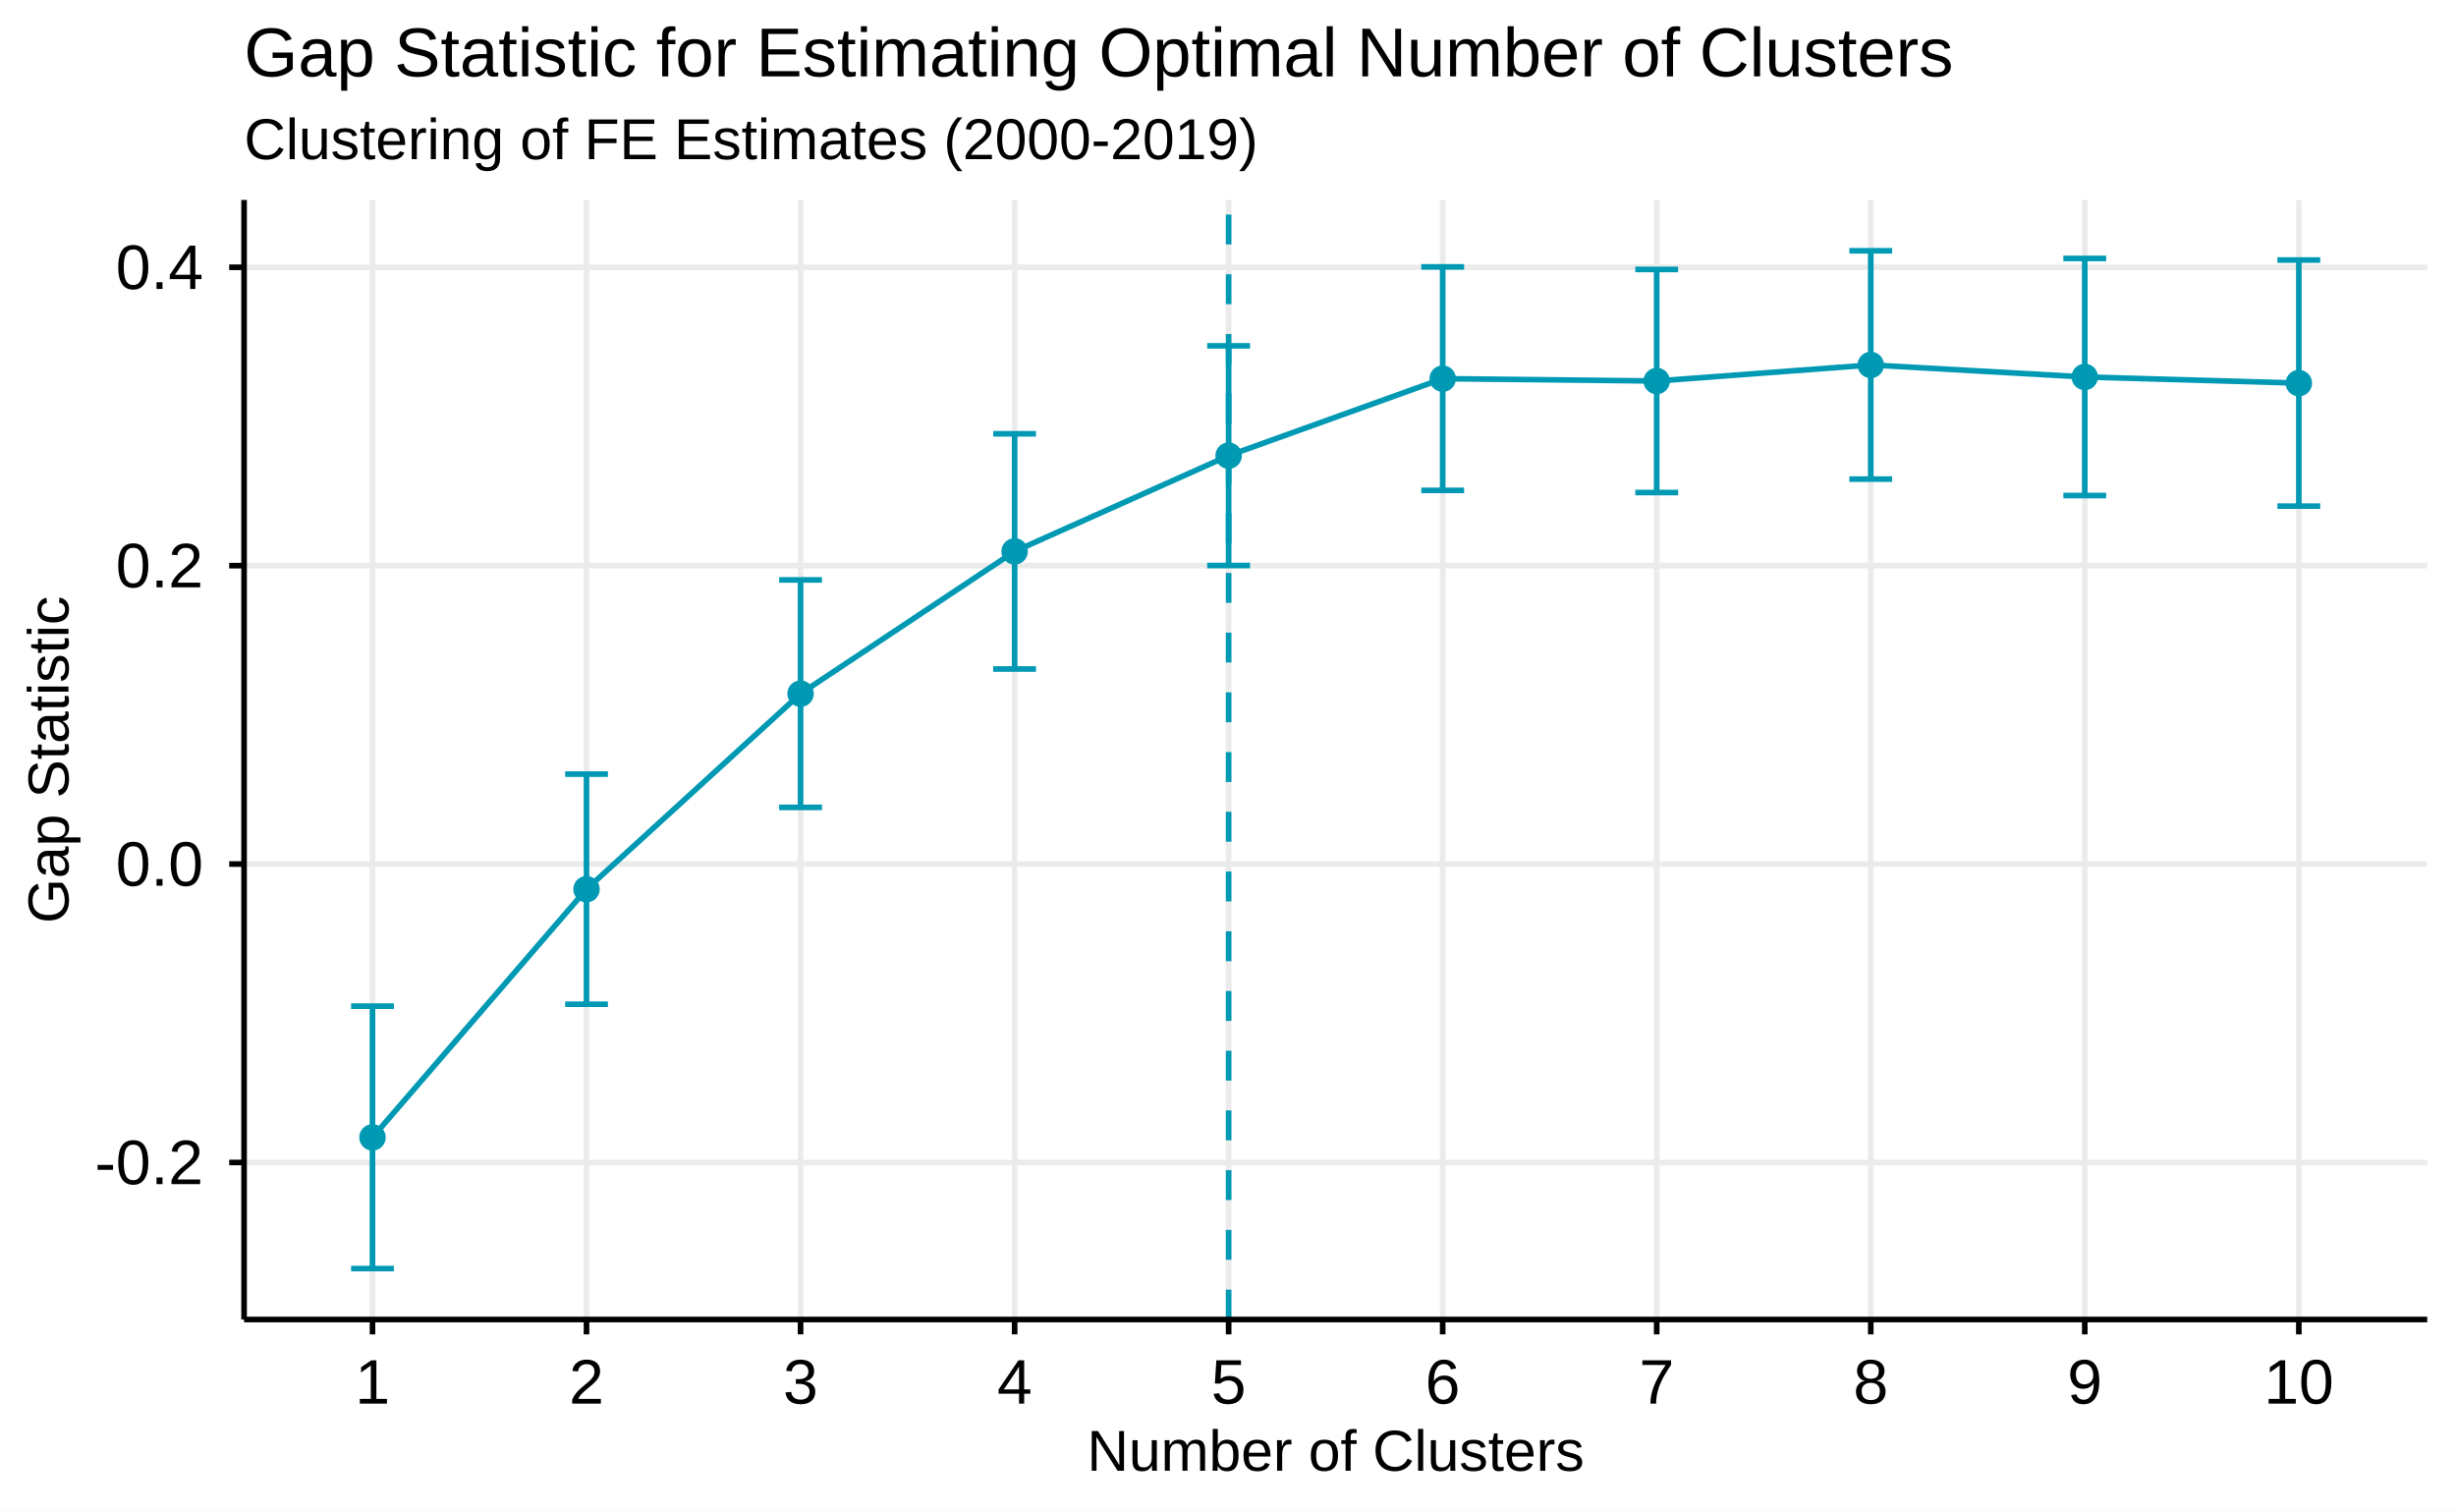
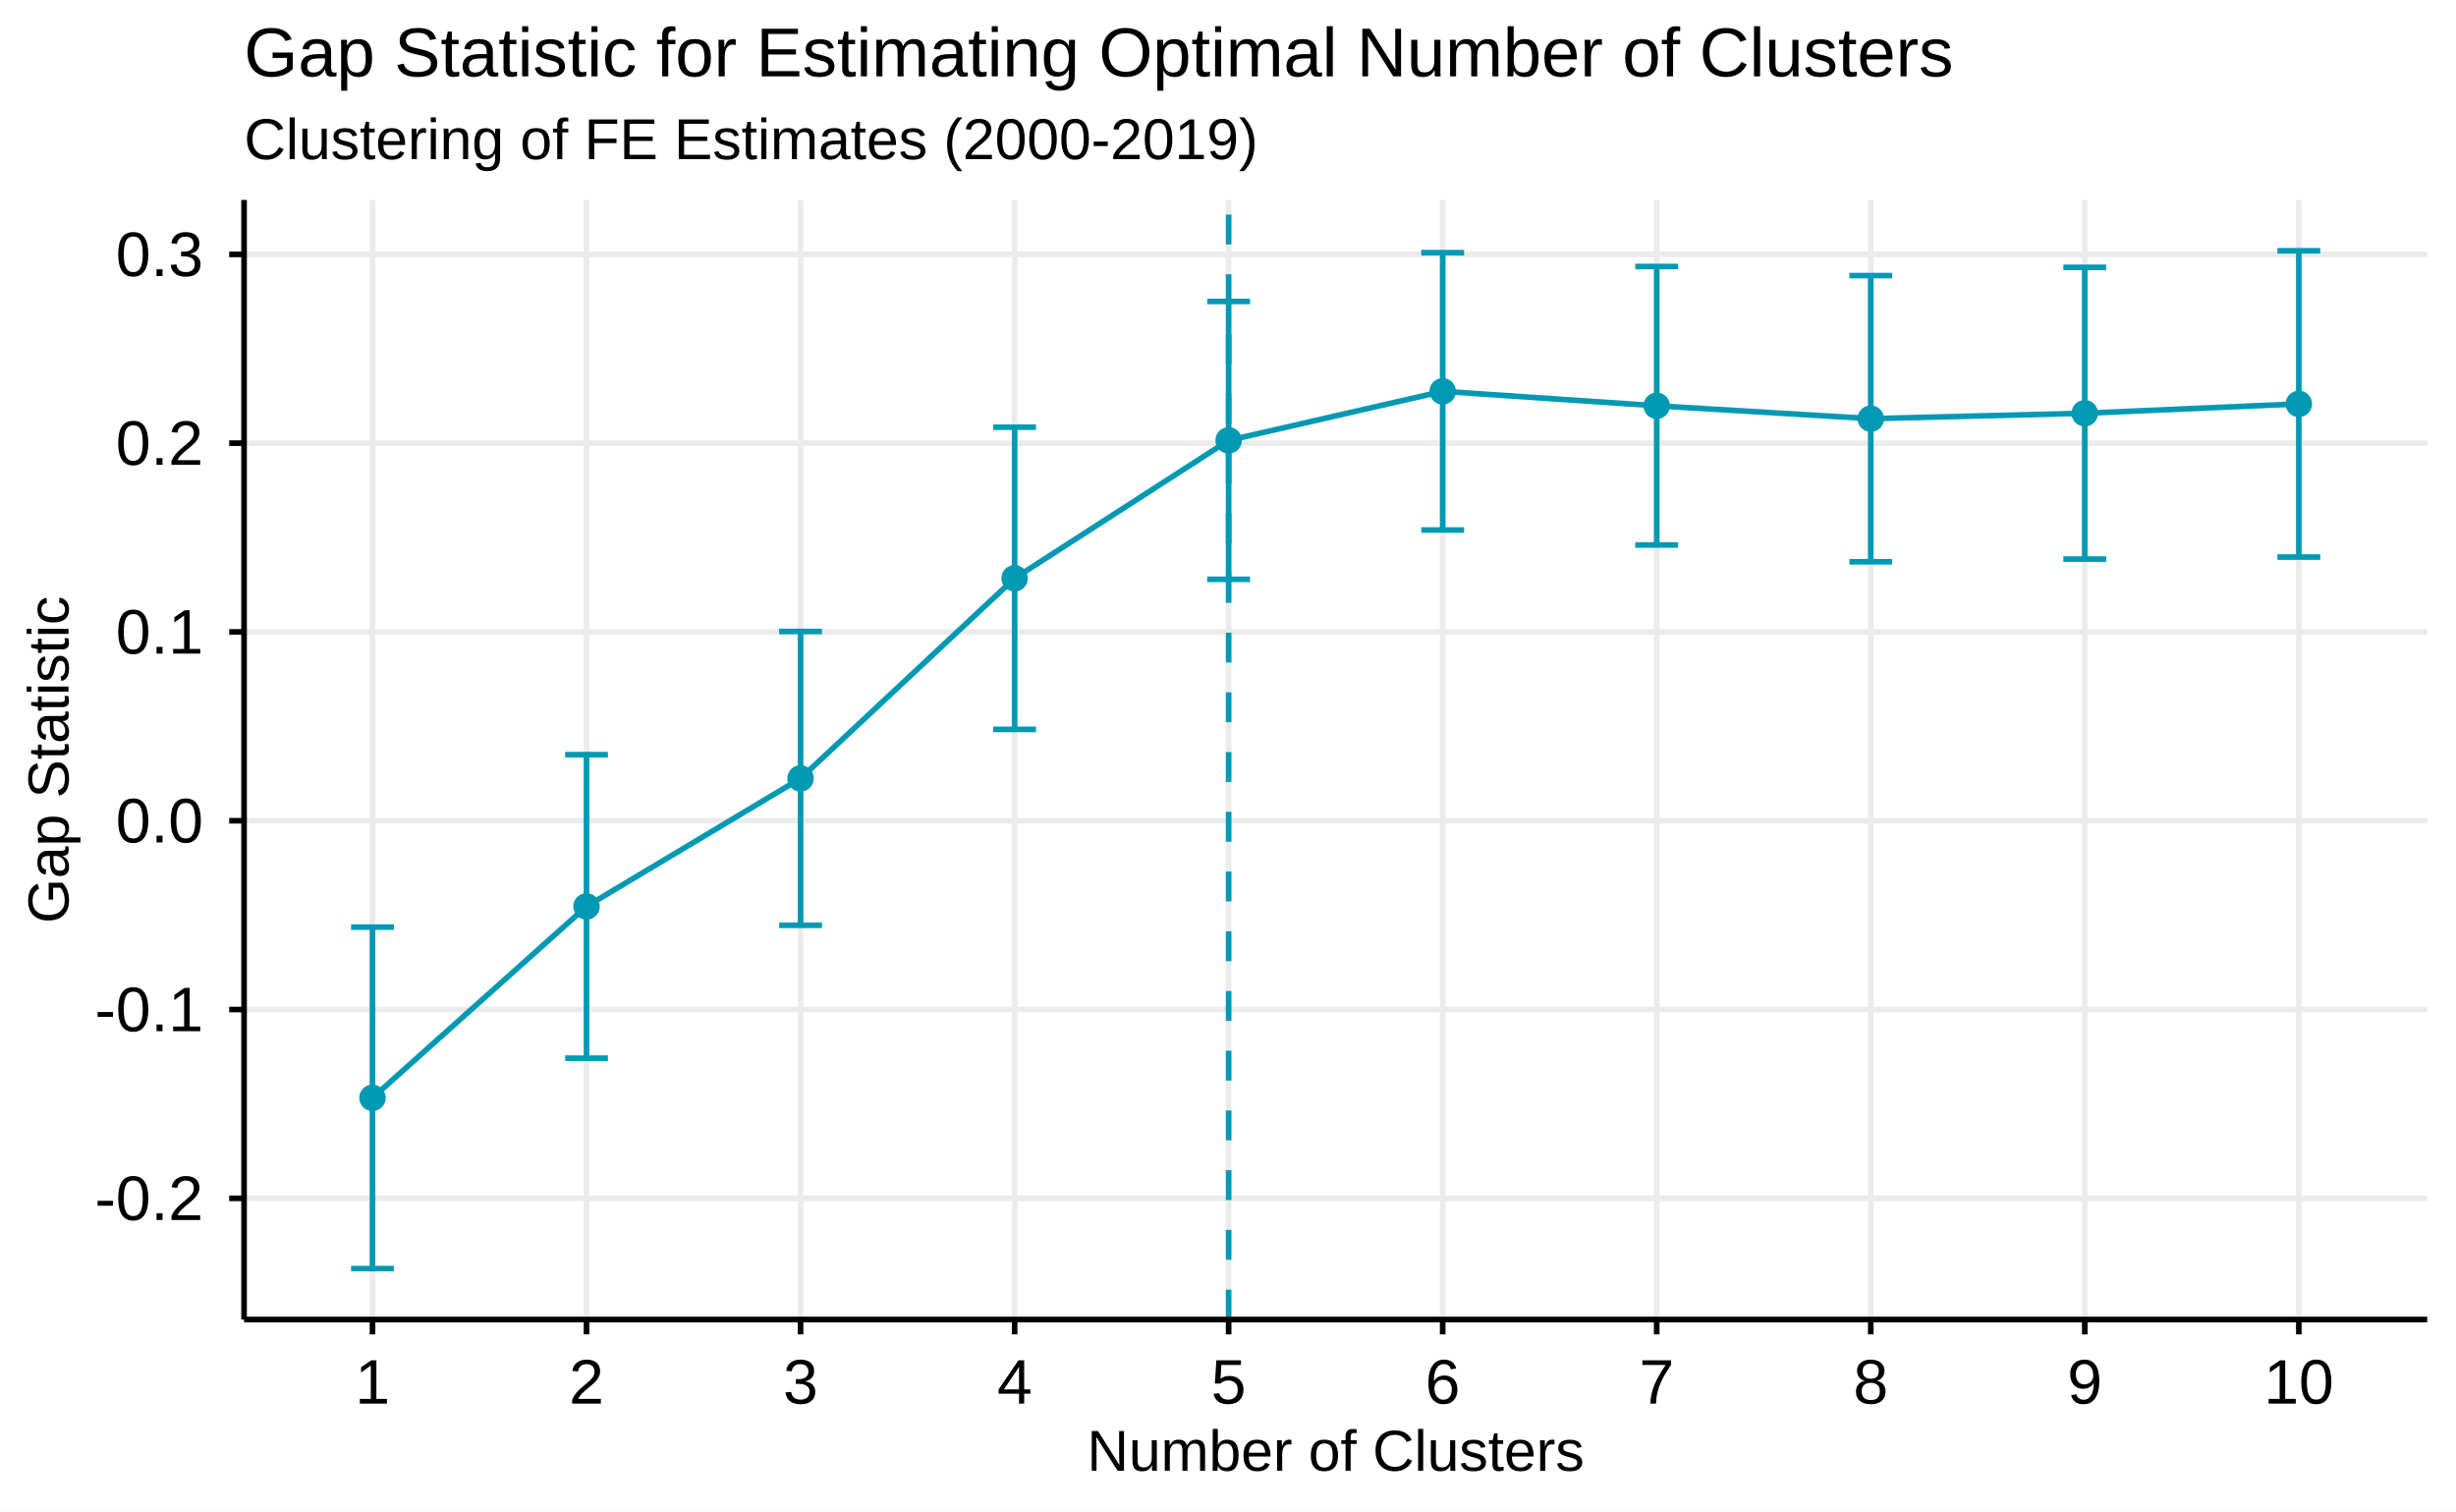
<svg xmlns="http://www.w3.org/2000/svg" width="468.00pt" height="288.00pt" viewBox="0 0 468.00 288.00">
  <g class="svglite">
    <defs>
      <style type="text/css">
    .svglite line, .svglite polyline, .svglite polygon, .svglite path, .svglite rect, .svglite circle {
      fill: none;
      stroke: #000000;
      stroke-linecap: round;
      stroke-linejoin: round;
      stroke-miterlimit: 10.00;
    }
    .svglite text {
      white-space: pre;
    }
    .svglite g.glyphgroup path {
      fill: inherit;
      stroke: none;
    }
  </style>
    </defs>
    <rect width="100%" height="100%" style="stroke: none; fill: #FFFFFF;" />
    <defs>
      <clipPath id="cpMC4wMHw0NjguMDB8MC4wMHwyODguMDA=">
        <rect x="0.00" y="0.00" width="468.00" height="288.00" />
      </clipPath>
    </defs>
    <g clip-path="url(#cpMC4wMHw0NjguMDB8MC4wMHwyODguMDA=)">
      <rect x="0.00" y="0.00" width="468.00" height="288.00" style="stroke-width: 1.07; stroke: none; fill: #FFFFFF;" />
    </g>
    <defs>
      <clipPath id="cpNDYuNTF8NDYyLjUyfDM4LjEwfDI1MS40Mg==">
        <rect x="46.51" y="38.10" width="416.01" height="213.32" />
      </clipPath>
    </defs>
    <g clip-path="url(#cpNDYuNTF8NDYyLjUyfDM4LjEwfDI1MS40Mg==)">
-       <polyline points="46.51,221.50 462.52,221.50 " style="stroke-width: 1.07; stroke: #EBEBEB; stroke-linecap: butt;" />
-       <polyline points="46.51,164.64 462.52,164.64 " style="stroke-width: 1.07; stroke: #EBEBEB; stroke-linecap: butt;" />
-       <polyline points="46.51,107.78 462.52,107.78 " style="stroke-width: 1.07; stroke: #EBEBEB; stroke-linecap: butt;" />
-       <polyline points="46.51,50.93 462.52,50.93 " style="stroke-width: 1.07; stroke: #EBEBEB; stroke-linecap: butt;" />
+       <polyline points="46.51,228.33 462.52,228.33 " style="stroke-width: 1.07; stroke: #EBEBEB; stroke-linecap: butt;" />
+       <polyline points="46.51,192.36 462.52,192.36 " style="stroke-width: 1.07; stroke: #EBEBEB; stroke-linecap: butt;" />
+       <polyline points="46.51,156.39 462.52,156.39 " style="stroke-width: 1.07; stroke: #EBEBEB; stroke-linecap: butt;" />
+       <polyline points="46.51,120.41 462.52,120.41 " style="stroke-width: 1.07; stroke: #EBEBEB; stroke-linecap: butt;" />
+       <polyline points="46.51,84.44 462.52,84.44 " style="stroke-width: 1.07; stroke: #EBEBEB; stroke-linecap: butt;" />
+       <polyline points="46.51,48.47 462.52,48.47 " style="stroke-width: 1.07; stroke: #EBEBEB; stroke-linecap: butt;" />
      <polyline points="70.98,251.42 70.98,38.10 " style="stroke-width: 1.07; stroke: #EBEBEB; stroke-linecap: butt;" />
      <polyline points="111.76,251.42 111.76,38.10 " style="stroke-width: 1.07; stroke: #EBEBEB; stroke-linecap: butt;" />
      <polyline points="152.55,251.42 152.55,38.10 " style="stroke-width: 1.07; stroke: #EBEBEB; stroke-linecap: butt;" />
      <polyline points="193.34,251.42 193.34,38.10 " style="stroke-width: 1.07; stroke: #EBEBEB; stroke-linecap: butt;" />
      <polyline points="234.12,251.42 234.12,38.10 " style="stroke-width: 1.07; stroke: #EBEBEB; stroke-linecap: butt;" />
      <polyline points="274.91,251.42 274.91,38.10 " style="stroke-width: 1.07; stroke: #EBEBEB; stroke-linecap: butt;" />
      <polyline points="315.69,251.42 315.69,38.10 " style="stroke-width: 1.07; stroke: #EBEBEB; stroke-linecap: butt;" />
      <polyline points="356.48,251.42 356.48,38.10 " style="stroke-width: 1.07; stroke: #EBEBEB; stroke-linecap: butt;" />
      <polyline points="397.26,251.42 397.26,38.10 " style="stroke-width: 1.07; stroke: #EBEBEB; stroke-linecap: butt;" />
      <polyline points="438.05,251.42 438.05,38.10 " style="stroke-width: 1.07; stroke: #EBEBEB; stroke-linecap: butt;" />
-       <polyline points="70.98,216.72 111.76,169.43 152.55,132.17 193.34,105.06 234.12,86.82 274.91,72.15 315.69,72.60 356.48,69.54 397.26,71.83 438.05,73.00 " style="stroke-width: 1.07; stroke: #0099B4; stroke-linecap: butt;" />
-       <circle cx="70.98" cy="216.72" r="2.17" style="stroke-width: 0.71; stroke: #0099B4; fill: #0099B4;" />
-       <circle cx="111.76" cy="169.43" r="2.17" style="stroke-width: 0.71; stroke: #0099B4; fill: #0099B4;" />
-       <circle cx="152.55" cy="132.17" r="2.17" style="stroke-width: 0.71; stroke: #0099B4; fill: #0099B4;" />
-       <circle cx="193.34" cy="105.06" r="2.17" style="stroke-width: 0.71; stroke: #0099B4; fill: #0099B4;" />
-       <circle cx="234.12" cy="86.82" r="2.17" style="stroke-width: 0.71; stroke: #0099B4; fill: #0099B4;" />
-       <circle cx="274.91" cy="72.15" r="2.17" style="stroke-width: 0.71; stroke: #0099B4; fill: #0099B4;" />
-       <circle cx="315.69" cy="72.60" r="2.17" style="stroke-width: 0.71; stroke: #0099B4; fill: #0099B4;" />
-       <circle cx="356.48" cy="69.54" r="2.17" style="stroke-width: 0.71; stroke: #0099B4; fill: #0099B4;" />
-       <circle cx="397.26" cy="71.83" r="2.17" style="stroke-width: 0.71; stroke: #0099B4; fill: #0099B4;" />
-       <circle cx="438.05" cy="73.00" r="2.17" style="stroke-width: 0.71; stroke: #0099B4; fill: #0099B4;" />
-       <polyline points="66.90,191.72 75.06,191.72 " style="stroke-width: 1.07; stroke: #0099B4; stroke-linecap: butt;" />
-       <polyline points="70.98,191.72 70.98,241.72 " style="stroke-width: 1.07; stroke: #0099B4; stroke-linecap: butt;" />
+       <polyline points="70.98,209.18 111.76,172.71 152.55,148.32 193.34,110.19 234.12,83.91 274.91,74.57 315.69,77.32 356.48,79.77 397.26,78.74 438.05,76.96 " style="stroke-width: 1.07; stroke: #0099B4; stroke-linecap: butt;" />
+       <circle cx="70.98" cy="209.18" r="2.17" style="stroke-width: 0.71; stroke: #0099B4; fill: #0099B4;" />
+       <circle cx="111.76" cy="172.71" r="2.17" style="stroke-width: 0.71; stroke: #0099B4; fill: #0099B4;" />
+       <circle cx="152.55" cy="148.32" r="2.17" style="stroke-width: 0.71; stroke: #0099B4; fill: #0099B4;" />
+       <circle cx="193.34" cy="110.19" r="2.17" style="stroke-width: 0.71; stroke: #0099B4; fill: #0099B4;" />
+       <circle cx="234.12" cy="83.91" r="2.17" style="stroke-width: 0.71; stroke: #0099B4; fill: #0099B4;" />
+       <circle cx="274.91" cy="74.57" r="2.17" style="stroke-width: 0.71; stroke: #0099B4; fill: #0099B4;" />
+       <circle cx="315.69" cy="77.32" r="2.17" style="stroke-width: 0.71; stroke: #0099B4; fill: #0099B4;" />
+       <circle cx="356.48" cy="79.77" r="2.17" style="stroke-width: 0.71; stroke: #0099B4; fill: #0099B4;" />
+       <circle cx="397.26" cy="78.74" r="2.17" style="stroke-width: 0.71; stroke: #0099B4; fill: #0099B4;" />
+       <circle cx="438.05" cy="76.96" r="2.17" style="stroke-width: 0.71; stroke: #0099B4; fill: #0099B4;" />
+       <polyline points="66.90,176.65 75.06,176.65 " style="stroke-width: 1.07; stroke: #0099B4; stroke-linecap: butt;" />
+       <polyline points="70.98,176.65 70.98,241.72 " style="stroke-width: 1.07; stroke: #0099B4; stroke-linecap: butt;" />
      <polyline points="66.90,241.72 75.06,241.72 " style="stroke-width: 1.07; stroke: #0099B4; stroke-linecap: butt;" />
-       <polyline points="107.69,147.50 115.84,147.50 " style="stroke-width: 1.07; stroke: #0099B4; stroke-linecap: butt;" />
-       <polyline points="111.76,147.50 111.76,191.35 " style="stroke-width: 1.07; stroke: #0099B4; stroke-linecap: butt;" />
-       <polyline points="107.69,191.35 115.84,191.35 " style="stroke-width: 1.07; stroke: #0099B4; stroke-linecap: butt;" />
-       <polyline points="148.47,110.50 156.63,110.50 " style="stroke-width: 1.07; stroke: #0099B4; stroke-linecap: butt;" />
-       <polyline points="152.55,110.50 152.55,153.84 " style="stroke-width: 1.07; stroke: #0099B4; stroke-linecap: butt;" />
-       <polyline points="148.47,153.84 156.63,153.84 " style="stroke-width: 1.07; stroke: #0099B4; stroke-linecap: butt;" />
-       <polyline points="189.26,82.65 197.41,82.65 " style="stroke-width: 1.07; stroke: #0099B4; stroke-linecap: butt;" />
-       <polyline points="193.34,82.65 193.34,127.47 " style="stroke-width: 1.07; stroke: #0099B4; stroke-linecap: butt;" />
-       <polyline points="189.26,127.47 197.41,127.47 " style="stroke-width: 1.07; stroke: #0099B4; stroke-linecap: butt;" />
-       <polyline points="230.04,65.90 238.20,65.90 " style="stroke-width: 1.07; stroke: #0099B4; stroke-linecap: butt;" />
-       <polyline points="234.12,65.90 234.12,107.75 " style="stroke-width: 1.07; stroke: #0099B4; stroke-linecap: butt;" />
-       <polyline points="230.04,107.75 238.20,107.75 " style="stroke-width: 1.07; stroke: #0099B4; stroke-linecap: butt;" />
-       <polyline points="270.83,50.86 278.99,50.86 " style="stroke-width: 1.07; stroke: #0099B4; stroke-linecap: butt;" />
-       <polyline points="274.91,50.86 274.91,93.44 " style="stroke-width: 1.07; stroke: #0099B4; stroke-linecap: butt;" />
-       <polyline points="270.83,93.44 278.99,93.44 " style="stroke-width: 1.07; stroke: #0099B4; stroke-linecap: butt;" />
-       <polyline points="311.61,51.34 319.77,51.34 " style="stroke-width: 1.07; stroke: #0099B4; stroke-linecap: butt;" />
-       <polyline points="315.69,51.34 315.69,93.85 " style="stroke-width: 1.07; stroke: #0099B4; stroke-linecap: butt;" />
-       <polyline points="311.61,93.85 319.77,93.85 " style="stroke-width: 1.07; stroke: #0099B4; stroke-linecap: butt;" />
-       <polyline points="352.40,47.79 360.56,47.79 " style="stroke-width: 1.07; stroke: #0099B4; stroke-linecap: butt;" />
-       <polyline points="356.48,47.79 356.48,91.29 " style="stroke-width: 1.07; stroke: #0099B4; stroke-linecap: butt;" />
-       <polyline points="352.40,91.29 360.56,91.29 " style="stroke-width: 1.07; stroke: #0099B4; stroke-linecap: butt;" />
-       <polyline points="393.18,49.25 401.34,49.25 " style="stroke-width: 1.07; stroke: #0099B4; stroke-linecap: butt;" />
-       <polyline points="397.26,49.25 397.26,94.42 " style="stroke-width: 1.07; stroke: #0099B4; stroke-linecap: butt;" />
-       <polyline points="393.18,94.42 401.34,94.42 " style="stroke-width: 1.07; stroke: #0099B4; stroke-linecap: butt;" />
-       <polyline points="433.97,49.55 442.13,49.55 " style="stroke-width: 1.07; stroke: #0099B4; stroke-linecap: butt;" />
-       <polyline points="438.05,49.55 438.05,96.44 " style="stroke-width: 1.07; stroke: #0099B4; stroke-linecap: butt;" />
-       <polyline points="433.97,96.44 442.13,96.44 " style="stroke-width: 1.07; stroke: #0099B4; stroke-linecap: butt;" />
+       <polyline points="107.69,143.79 115.84,143.79 " style="stroke-width: 1.07; stroke: #0099B4; stroke-linecap: butt;" />
+       <polyline points="111.76,143.79 111.76,201.63 " style="stroke-width: 1.07; stroke: #0099B4; stroke-linecap: butt;" />
+       <polyline points="107.69,201.63 115.84,201.63 " style="stroke-width: 1.07; stroke: #0099B4; stroke-linecap: butt;" />
+       <polyline points="148.47,120.32 156.63,120.32 " style="stroke-width: 1.07; stroke: #0099B4; stroke-linecap: butt;" />
+       <polyline points="152.55,120.32 152.55,176.31 " style="stroke-width: 1.07; stroke: #0099B4; stroke-linecap: butt;" />
+       <polyline points="148.47,176.31 156.63,176.31 " style="stroke-width: 1.07; stroke: #0099B4; stroke-linecap: butt;" />
+       <polyline points="189.26,81.40 197.41,81.40 " style="stroke-width: 1.07; stroke: #0099B4; stroke-linecap: butt;" />
+       <polyline points="193.34,81.40 193.34,138.98 " style="stroke-width: 1.07; stroke: #0099B4; stroke-linecap: butt;" />
+       <polyline points="189.26,138.98 197.41,138.98 " style="stroke-width: 1.07; stroke: #0099B4; stroke-linecap: butt;" />
+       <polyline points="230.04,57.44 238.20,57.44 " style="stroke-width: 1.07; stroke: #0099B4; stroke-linecap: butt;" />
+       <polyline points="234.12,57.44 234.12,110.39 " style="stroke-width: 1.07; stroke: #0099B4; stroke-linecap: butt;" />
+       <polyline points="230.04,110.39 238.20,110.39 " style="stroke-width: 1.07; stroke: #0099B4; stroke-linecap: butt;" />
+       <polyline points="270.83,48.15 278.99,48.15 " style="stroke-width: 1.07; stroke: #0099B4; stroke-linecap: butt;" />
+       <polyline points="274.91,48.15 274.91,100.99 " style="stroke-width: 1.07; stroke: #0099B4; stroke-linecap: butt;" />
+       <polyline points="270.83,100.99 278.99,100.99 " style="stroke-width: 1.07; stroke: #0099B4; stroke-linecap: butt;" />
+       <polyline points="311.61,50.78 319.77,50.78 " style="stroke-width: 1.07; stroke: #0099B4; stroke-linecap: butt;" />
+       <polyline points="315.69,50.78 315.69,103.85 " style="stroke-width: 1.07; stroke: #0099B4; stroke-linecap: butt;" />
+       <polyline points="311.61,103.85 319.77,103.85 " style="stroke-width: 1.07; stroke: #0099B4; stroke-linecap: butt;" />
+       <polyline points="352.40,52.51 360.56,52.51 " style="stroke-width: 1.07; stroke: #0099B4; stroke-linecap: butt;" />
+       <polyline points="356.48,52.51 356.48,107.04 " style="stroke-width: 1.07; stroke: #0099B4; stroke-linecap: butt;" />
+       <polyline points="352.40,107.04 360.56,107.04 " style="stroke-width: 1.07; stroke: #0099B4; stroke-linecap: butt;" />
+       <polyline points="393.18,50.94 401.34,50.94 " style="stroke-width: 1.07; stroke: #0099B4; stroke-linecap: butt;" />
+       <polyline points="397.26,50.94 397.26,106.53 " style="stroke-width: 1.07; stroke: #0099B4; stroke-linecap: butt;" />
+       <polyline points="393.18,106.53 401.34,106.53 " style="stroke-width: 1.07; stroke: #0099B4; stroke-linecap: butt;" />
+       <polyline points="433.97,47.79 442.13,47.79 " style="stroke-width: 1.07; stroke: #0099B4; stroke-linecap: butt;" />
+       <polyline points="438.05,47.79 438.05,106.14 " style="stroke-width: 1.07; stroke: #0099B4; stroke-linecap: butt;" />
+       <polyline points="433.97,106.14 442.13,106.14 " style="stroke-width: 1.07; stroke: #0099B4; stroke-linecap: butt;" />
      <line x1="234.12" y1="251.42" x2="234.12" y2="38.10" style="stroke-width: 1.07; stroke: #0099B4; stroke-dasharray: 5.69,5.69; stroke-linecap: butt;" />
    </g>
    <g clip-path="url(#cpMC4wMHw0NjguMDB8MC4wMHwyODguMDA=)">
      <polyline points="46.51,251.42 46.51,38.10 " style="stroke-width: 1.07; stroke-linecap: butt;" />
-       <text x="38.74" y="225.63" text-anchor="end" style="font-size: 12.00px; font-family: &quot;Liberation Sans&quot;;" textLength="20.67px" lengthAdjust="spacingAndGlyphs">-0.2</text>
-       <text x="38.74" y="168.77" text-anchor="end" style="font-size: 12.00px; font-family: &quot;Liberation Sans&quot;;" textLength="16.67px" lengthAdjust="spacingAndGlyphs">0.0</text>
-       <text x="38.74" y="111.91" text-anchor="end" style="font-size: 12.00px; font-family: &quot;Liberation Sans&quot;;" textLength="16.67px" lengthAdjust="spacingAndGlyphs">0.2</text>
-       <text x="38.74" y="55.06" text-anchor="end" style="font-size: 12.00px; font-family: &quot;Liberation Sans&quot;;" textLength="16.67px" lengthAdjust="spacingAndGlyphs">0.4</text>
-       <polyline points="43.67,221.50 46.51,221.50 " style="stroke-width: 1.07; stroke-linecap: butt;" />
-       <polyline points="43.67,164.64 46.51,164.64 " style="stroke-width: 1.07; stroke-linecap: butt;" />
-       <polyline points="43.67,107.78 46.51,107.78 " style="stroke-width: 1.07; stroke-linecap: butt;" />
-       <polyline points="43.67,50.93 46.51,50.93 " style="stroke-width: 1.07; stroke-linecap: butt;" />
+       <text x="38.74" y="232.46" text-anchor="end" style="font-size: 12.00px; font-family: &quot;Liberation Sans&quot;;" textLength="20.67px" lengthAdjust="spacingAndGlyphs">-0.2</text>
+       <text x="38.74" y="196.49" text-anchor="end" style="font-size: 12.00px; font-family: &quot;Liberation Sans&quot;;" textLength="20.67px" lengthAdjust="spacingAndGlyphs">-0.1</text>
+       <text x="38.74" y="160.52" text-anchor="end" style="font-size: 12.00px; font-family: &quot;Liberation Sans&quot;;" textLength="16.67px" lengthAdjust="spacingAndGlyphs">0.0</text>
+       <text x="38.74" y="124.54" text-anchor="end" style="font-size: 12.00px; font-family: &quot;Liberation Sans&quot;;" textLength="16.67px" lengthAdjust="spacingAndGlyphs">0.1</text>
+       <text x="38.74" y="88.57" text-anchor="end" style="font-size: 12.00px; font-family: &quot;Liberation Sans&quot;;" textLength="16.67px" lengthAdjust="spacingAndGlyphs">0.2</text>
+       <text x="38.74" y="52.60" text-anchor="end" style="font-size: 12.00px; font-family: &quot;Liberation Sans&quot;;" textLength="16.67px" lengthAdjust="spacingAndGlyphs">0.3</text>
+       <polyline points="43.67,228.33 46.51,228.33 " style="stroke-width: 1.07; stroke-linecap: butt;" />
+       <polyline points="43.67,192.36 46.51,192.36 " style="stroke-width: 1.07; stroke-linecap: butt;" />
+       <polyline points="43.67,156.39 46.51,156.39 " style="stroke-width: 1.07; stroke-linecap: butt;" />
+       <polyline points="43.67,120.41 46.51,120.41 " style="stroke-width: 1.07; stroke-linecap: butt;" />
+       <polyline points="43.67,84.44 46.51,84.44 " style="stroke-width: 1.07; stroke-linecap: butt;" />
+       <polyline points="43.67,48.47 46.51,48.47 " style="stroke-width: 1.07; stroke-linecap: butt;" />
      <polyline points="46.51,251.42 462.52,251.42 " style="stroke-width: 1.07; stroke-linecap: butt;" />
      <polyline points="70.98,254.25 70.98,251.42 " style="stroke-width: 1.07; stroke-linecap: butt;" />
      <polyline points="111.76,254.25 111.76,251.42 " style="stroke-width: 1.07; stroke-linecap: butt;" />
      <polyline points="152.55,254.25 152.55,251.42 " style="stroke-width: 1.07; stroke-linecap: butt;" />
      <polyline points="193.34,254.25 193.34,251.42 " style="stroke-width: 1.07; stroke-linecap: butt;" />
      <polyline points="234.12,254.25 234.12,251.42 " style="stroke-width: 1.07; stroke-linecap: butt;" />
      <polyline points="274.91,254.25 274.91,251.42 " style="stroke-width: 1.07; stroke-linecap: butt;" />
      <polyline points="315.69,254.25 315.69,251.42 " style="stroke-width: 1.07; stroke-linecap: butt;" />
      <polyline points="356.48,254.25 356.48,251.42 " style="stroke-width: 1.07; stroke-linecap: butt;" />
      <polyline points="397.26,254.25 397.26,251.42 " style="stroke-width: 1.07; stroke-linecap: butt;" />
      <polyline points="438.05,254.25 438.05,251.42 " style="stroke-width: 1.07; stroke-linecap: butt;" />
      <text x="70.98" y="267.44" text-anchor="middle" style="font-size: 12.00px; font-family: &quot;Liberation Sans&quot;;" textLength="6.67px" lengthAdjust="spacingAndGlyphs">1</text>
      <text x="111.76" y="267.44" text-anchor="middle" style="font-size: 12.00px; font-family: &quot;Liberation Sans&quot;;" textLength="6.67px" lengthAdjust="spacingAndGlyphs">2</text>
      <text x="152.55" y="267.44" text-anchor="middle" style="font-size: 12.00px; font-family: &quot;Liberation Sans&quot;;" textLength="6.67px" lengthAdjust="spacingAndGlyphs">3</text>
      <text x="193.34" y="267.44" text-anchor="middle" style="font-size: 12.00px; font-family: &quot;Liberation Sans&quot;;" textLength="6.67px" lengthAdjust="spacingAndGlyphs">4</text>
      <text x="234.12" y="267.44" text-anchor="middle" style="font-size: 12.00px; font-family: &quot;Liberation Sans&quot;;" textLength="6.67px" lengthAdjust="spacingAndGlyphs">5</text>
      <text x="274.91" y="267.44" text-anchor="middle" style="font-size: 12.00px; font-family: &quot;Liberation Sans&quot;;" textLength="6.67px" lengthAdjust="spacingAndGlyphs">6</text>
      <text x="315.69" y="267.44" text-anchor="middle" style="font-size: 12.00px; font-family: &quot;Liberation Sans&quot;;" textLength="6.67px" lengthAdjust="spacingAndGlyphs">7</text>
      <text x="356.48" y="267.44" text-anchor="middle" style="font-size: 12.00px; font-family: &quot;Liberation Sans&quot;;" textLength="6.67px" lengthAdjust="spacingAndGlyphs">8</text>
      <text x="397.26" y="267.44" text-anchor="middle" style="font-size: 12.00px; font-family: &quot;Liberation Sans&quot;;" textLength="6.67px" lengthAdjust="spacingAndGlyphs">9</text>
      <text x="438.05" y="267.44" text-anchor="middle" style="font-size: 12.00px; font-family: &quot;Liberation Sans&quot;;" textLength="13.34px" lengthAdjust="spacingAndGlyphs">10</text>
      <text x="254.51" y="280.24" text-anchor="middle" style="font-size: 11.00px; font-family: &quot;Liberation Sans&quot;;" textLength="94.78px" lengthAdjust="spacingAndGlyphs">Number of Clusters</text>
      <text transform="translate(13.05,144.76) rotate(-90)" text-anchor="middle" style="font-size: 11.00px; font-family: &quot;Liberation Sans&quot;;" textLength="62.41px" lengthAdjust="spacingAndGlyphs">Gap Statistic</text>
      <text x="46.51" y="30.33" style="font-size: 11.00px; font-family: &quot;Liberation Sans&quot;;" textLength="193.31px" lengthAdjust="spacingAndGlyphs">Clustering of FE Estimates (2000-2019)</text>
      <text x="46.51" y="14.55" style="font-size: 13.20px; font-family: &quot;Liberation Sans&quot;;" textLength="325.23px" lengthAdjust="spacingAndGlyphs">Gap Statistic for Estimating Optimal Number of Clusters</text>
    </g>
  </g>
</svg>
